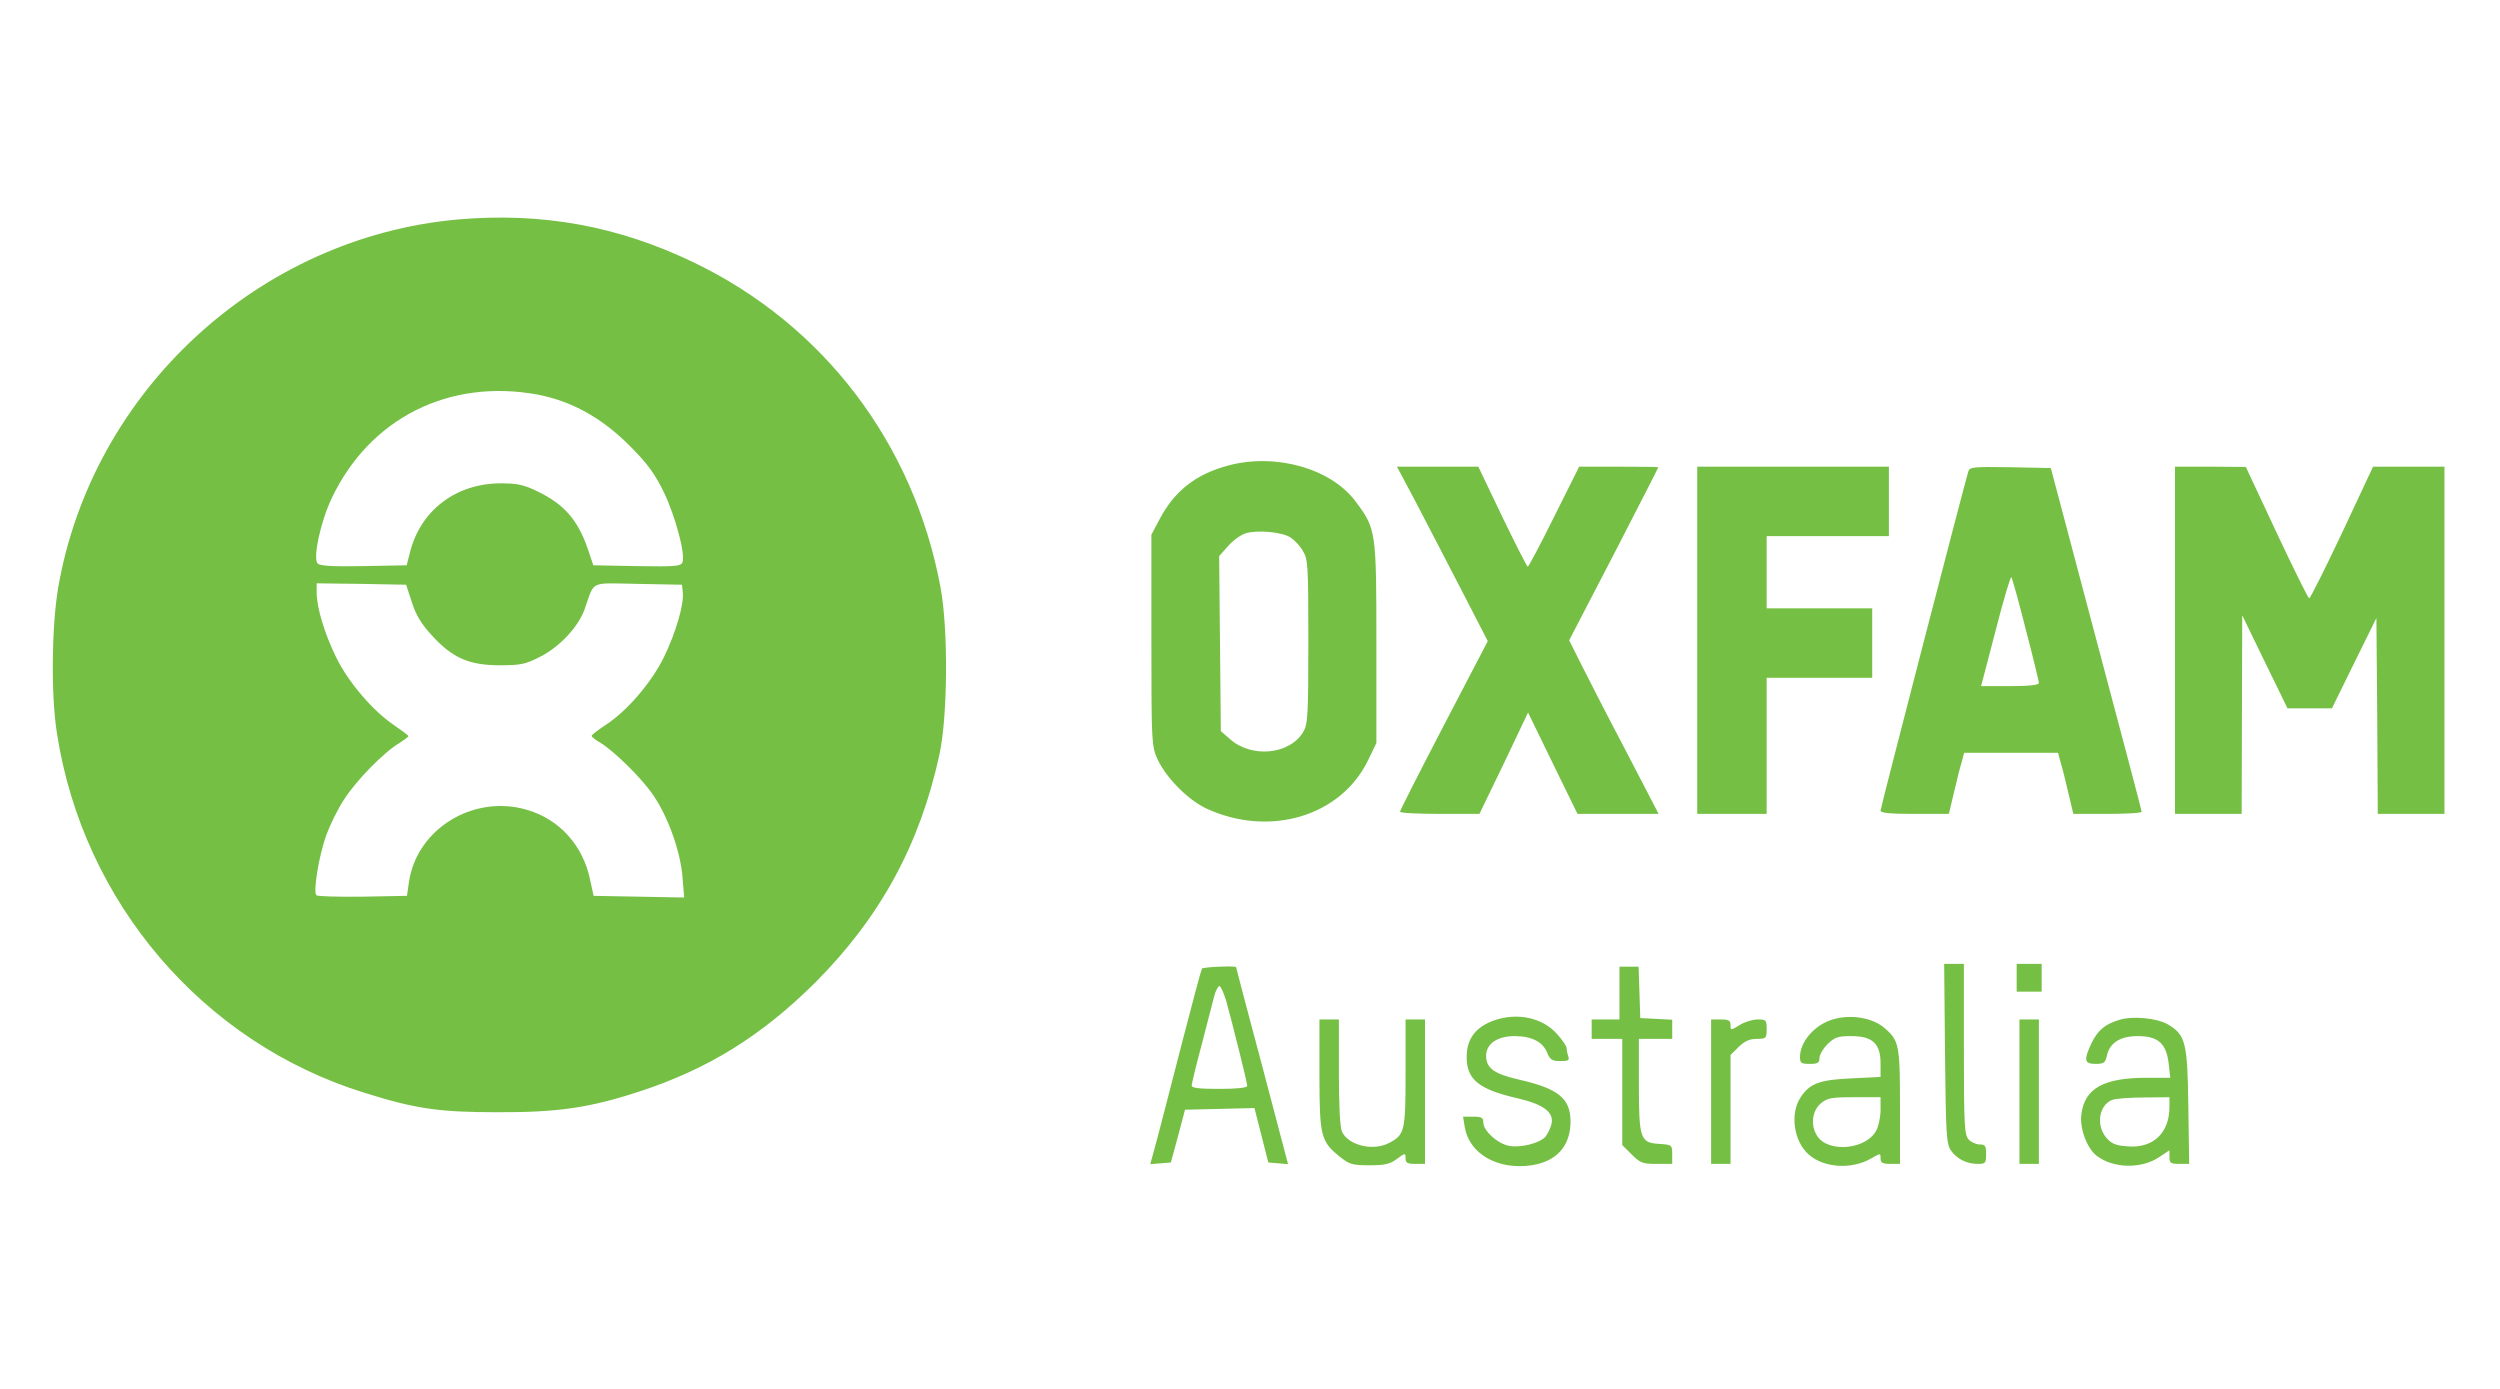
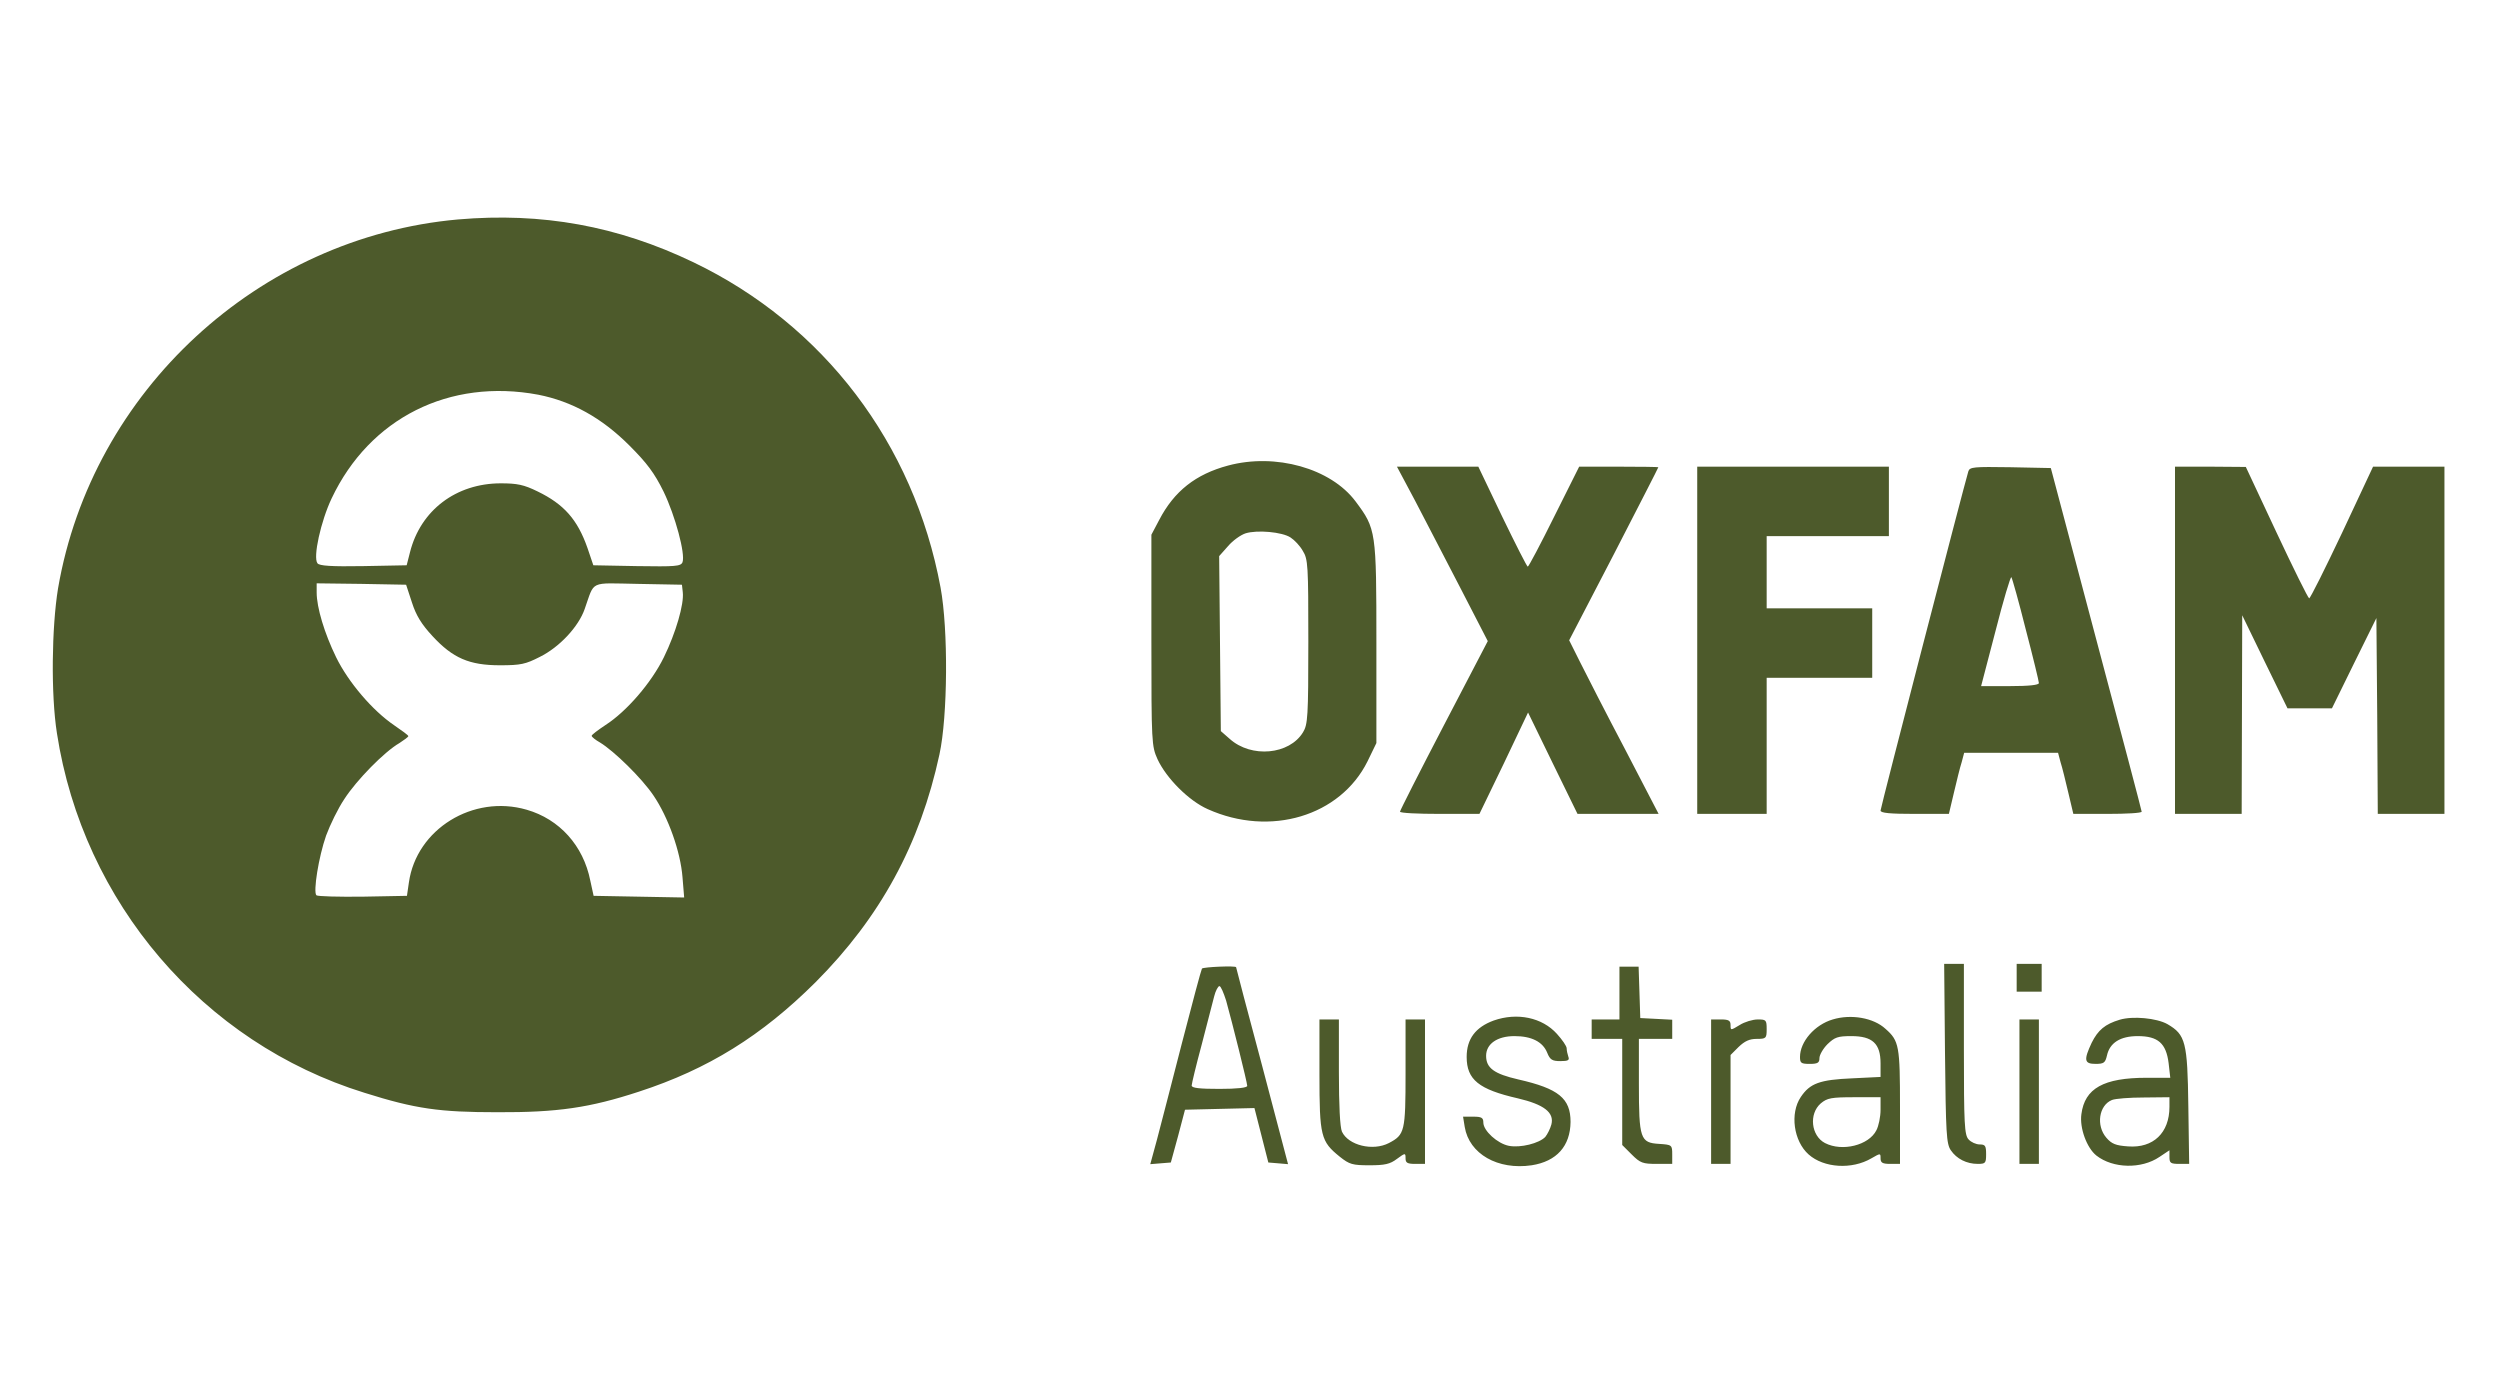
<svg xmlns="http://www.w3.org/2000/svg" version="1.0" width="900" height="500" viewBox="0 0 900 500" preserveAspectRatio="xMidYMid meet">
-   <g transform="translate(0,500) scale(0.1,-0.1)" fill="#75C044" stroke="none">
+   <g transform="translate(0,500) scale(0.1,-0.1)" fill="#4d5a2b" stroke="none">
    <path d="M1649 4210 c-718 -64 -1318 -618 -1440 -1328 -23 -140 -26 -383 -4 -522 94 -609 526 -1114 1107 -1294 184 -58 270 -70 478 -70 217 -1 333 16 510 74 249 81 442 201 636 394 233 234 376 496 446 820 30 138 32 450 4 601 -96 518 -421 946 -890 1171 -273 131 -545 180 -847 154z m289 -631 c121 -24 228 -83 328 -183 63 -63 90 -99 123 -166 42 -87 79 -225 68 -254 -6 -15 -26 -16 -164 -14 l-157 3 -21 62 c-36 103 -85 158 -180 204 -49 24 -73 29 -132 29 -161 0 -289 -97 -327 -248 l-12 -47 -156 -3 c-116 -2 -158 1 -165 10 -17 21 12 152 51 234 137 289 424 433 744 373z m-455 -748 c15 -47 35 -79 74 -121 73 -79 132 -105 243 -105 75 0 92 4 143 30 71 35 140 109 162 173 37 104 14 93 192 90 l158 -3 3 -27 c5 -43 -25 -146 -68 -234 -45 -92 -134 -195 -210 -244 -27 -18 -50 -35 -50 -39 0 -4 14 -15 30 -24 51 -31 150 -128 192 -190 54 -79 98 -204 105 -295 l6 -73 -163 3 -163 3 -12 55 c-25 126 -111 221 -229 255 -193 56 -397 -70 -424 -262 l-7 -48 -159 -3 c-88 -1 -163 1 -167 5 -12 12 8 138 35 215 14 38 43 98 66 132 44 68 144 170 198 201 17 11 32 22 32 25 0 3 -23 20 -51 39 -78 53 -165 155 -209 245 -42 86 -70 179 -70 233 l0 33 161 -2 161 -3 21 -64z M4421 3324 c-116 -31 -194 -92 -248 -196 l-28 -53 0 -380 c0 -370 1 -381 22 -428 32 -69 113 -150 181 -180 225 -101 477 -25 575 172 l32 66 0 360 c0 404 -1 411 -75 510 -89 119 -288 175 -459 129z m225 -259 c14 -9 34 -30 44 -48 19 -30 20 -52 20 -327 0 -271 -2 -298 -19 -326 -49 -81 -186 -94 -264 -24 l-32 28 -3 315 -3 315 32 36 c17 20 45 40 63 46 42 13 132 5 162 -15z M5094 3198 c35 -68 109 -209 163 -314 l99 -192 -158 -303 c-87 -167 -158 -307 -158 -311 0 -5 64 -8 143 -8 l143 0 88 182 87 183 89 -183 89 -182 146 0 146 0 -121 233 c-67 127 -139 268 -161 312 l-40 80 161 310 c88 171 160 311 160 313 0 1 -64 2 -143 2 l-142 0 -90 -180 c-49 -99 -92 -180 -95 -180 -3 0 -44 81 -92 180 l-86 180 -146 0 -147 0 65 -122z M6110 2695 l0 -625 125 0 125 0 0 245 0 245 190 0 190 0 0 125 0 125 -190 0 -190 0 0 130 0 130 220 0 220 0 0 125 0 125 -345 0 -345 0 0 -625z M7086 3303 c-16 -53 -316 -1211 -316 -1221 0 -9 35 -12 123 -12 l123 0 18 76 c10 42 22 92 28 110 l9 34 169 0 169 0 9 -34 c6 -18 18 -68 28 -110 l18 -76 123 0 c68 0 123 3 123 8 0 4 -74 284 -164 622 l-163 615 -146 3 c-132 2 -146 1 -151 -15z m207 -570 c26 -99 47 -186 47 -192 0 -7 -35 -11 -104 -11 l-104 0 52 199 c28 110 54 197 57 193 3 -4 27 -89 52 -189z M7830 2695 l0 -625 120 0 120 0 1 358 1 357 81 -167 82 -168 80 0 80 0 80 163 80 162 3 -352 2 -353 120 0 120 0 0 625 0 625 -129 0 -128 0 -111 -237 c-62 -131 -115 -237 -119 -237 -4 1 -57 108 -118 238 l-110 235 -127 1 -128 0 0 -625z M7002 1208 c3 -289 5 -326 21 -349 21 -31 57 -49 97 -49 28 0 30 3 30 35 0 30 -3 35 -23 35 -13 0 -31 8 -40 18 -15 16 -17 54 -17 325 l0 307 -36 0 -35 0 3 -322z M7260 1480 l0 -50 45 0 45 0 0 50 0 50 -45 0 -45 0 0 -50z M4327 1513 c-3 -5 -35 -125 -72 -268 -37 -143 -77 -300 -90 -348 l-24 -88 37 3 37 3 26 95 25 95 125 3 125 3 25 -98 25 -98 36 -3 35 -3 -93 353 c-52 194 -94 354 -94 356 0 6 -119 1 -123 -5z m87 -115 c22 -79 76 -295 76 -307 0 -7 -36 -11 -100 -11 -71 0 -100 3 -100 12 0 6 16 73 36 147 19 75 40 153 45 174 5 20 14 37 19 37 5 0 15 -24 24 -52z M5830 1425 l0 -95 -50 0 -50 0 0 -35 0 -35 55 0 55 0 0 -191 0 -191 34 -34 c31 -31 40 -34 90 -34 l56 0 0 34 c0 34 -1 35 -47 38 -68 4 -73 18 -73 216 l0 162 60 0 60 0 0 35 0 34 -57 3 -58 3 -3 93 -3 92 -34 0 -35 0 0 -95z M5377 1326 c-65 -24 -97 -66 -97 -131 0 -82 44 -117 184 -149 94 -22 132 -51 121 -94 -4 -15 -14 -35 -22 -45 -22 -23 -89 -40 -131 -32 -41 8 -92 54 -92 84 0 17 -6 21 -36 21 l-37 0 6 -37 c16 -97 119 -156 241 -138 90 14 139 69 140 156 0 85 -43 120 -188 153 -87 20 -116 41 -116 85 0 43 40 71 102 71 61 0 102 -20 118 -60 10 -25 18 -30 47 -30 28 0 34 3 29 16 -3 9 -6 22 -6 30 0 8 -16 31 -35 52 -53 59 -143 78 -228 48z M6598 1330 c-65 -19 -118 -80 -118 -135 0 -22 4 -25 35 -25 29 0 35 4 35 21 0 11 13 34 29 50 26 25 37 29 86 29 76 0 105 -27 105 -98 l0 -49 -102 -5 c-117 -5 -152 -18 -185 -67 -40 -59 -26 -159 28 -207 55 -49 156 -55 226 -14 33 19 33 19 33 0 0 -16 7 -20 35 -20 l35 0 0 205 c0 219 -3 238 -52 281 -43 40 -124 54 -190 34z m172 -325 c0 -26 -7 -59 -15 -74 -27 -54 -123 -78 -185 -46 -50 26 -59 105 -15 143 23 19 37 22 121 22 l94 0 0 -45z M7631 1329 c-53 -16 -78 -37 -101 -83 -29 -62 -27 -76 14 -76 30 0 35 4 41 30 10 46 48 70 111 70 73 0 102 -26 111 -97 l6 -53 -85 0 c-155 0 -223 -38 -235 -131 -7 -49 19 -121 54 -149 60 -47 162 -49 227 -5 l36 24 0 -24 c0 -22 4 -25 36 -25 l35 0 -3 208 c-3 231 -10 257 -75 295 -39 22 -125 30 -172 16z m179 -314 c0 -93 -58 -149 -149 -142 -44 3 -59 9 -78 31 -38 44 -27 117 20 136 12 5 64 9 115 9 l92 1 0 -35z M4750 1133 c0 -224 5 -242 73 -297 35 -28 46 -31 107 -31 55 0 74 4 99 23 30 22 31 22 31 2 0 -16 6 -20 35 -20 l35 0 0 260 0 260 -35 0 -35 0 0 -193 c0 -211 -3 -222 -60 -252 -58 -30 -146 -8 -169 41 -7 16 -11 94 -11 214 l0 190 -35 0 -35 0 0 -197z M6160 1070 l0 -260 35 0 35 0 0 196 0 196 29 29 c22 21 39 29 65 29 34 0 36 2 36 35 0 33 -2 35 -32 35 -18 0 -48 -9 -65 -20 -33 -20 -33 -20 -33 0 0 16 -7 20 -35 20 l-35 0 0 -260z M7270 1070 l0 -260 35 0 35 0 0 260 0 260 -35 0 -35 0 0 -260z" />
  </g>
</svg>
